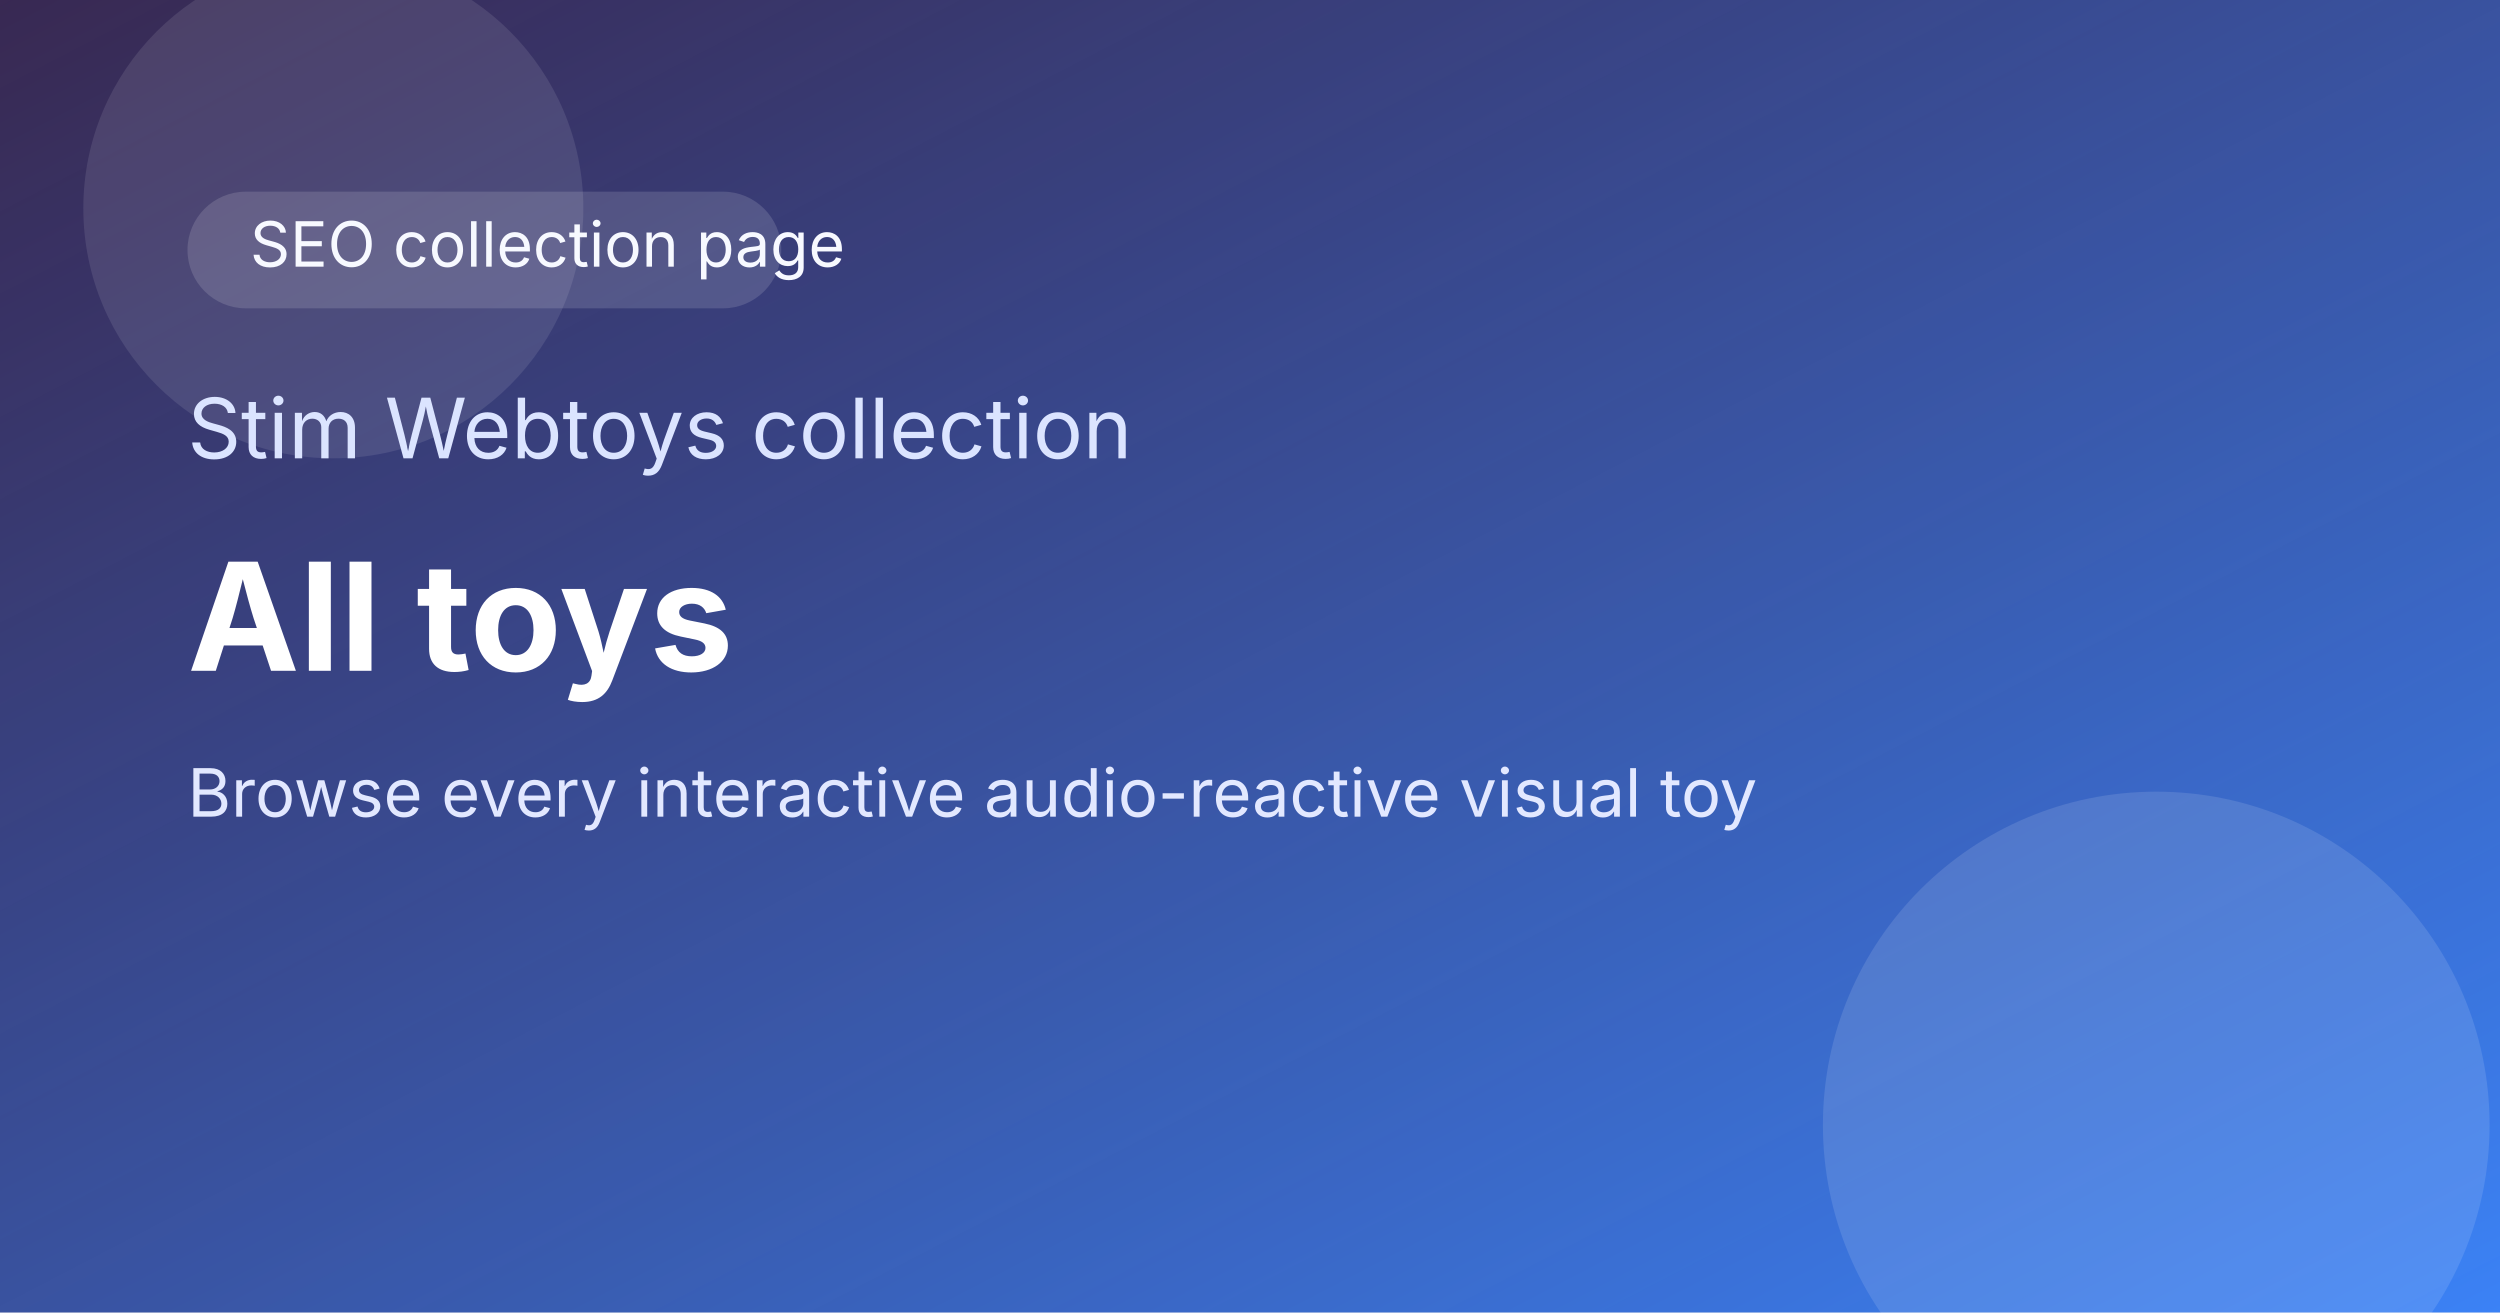
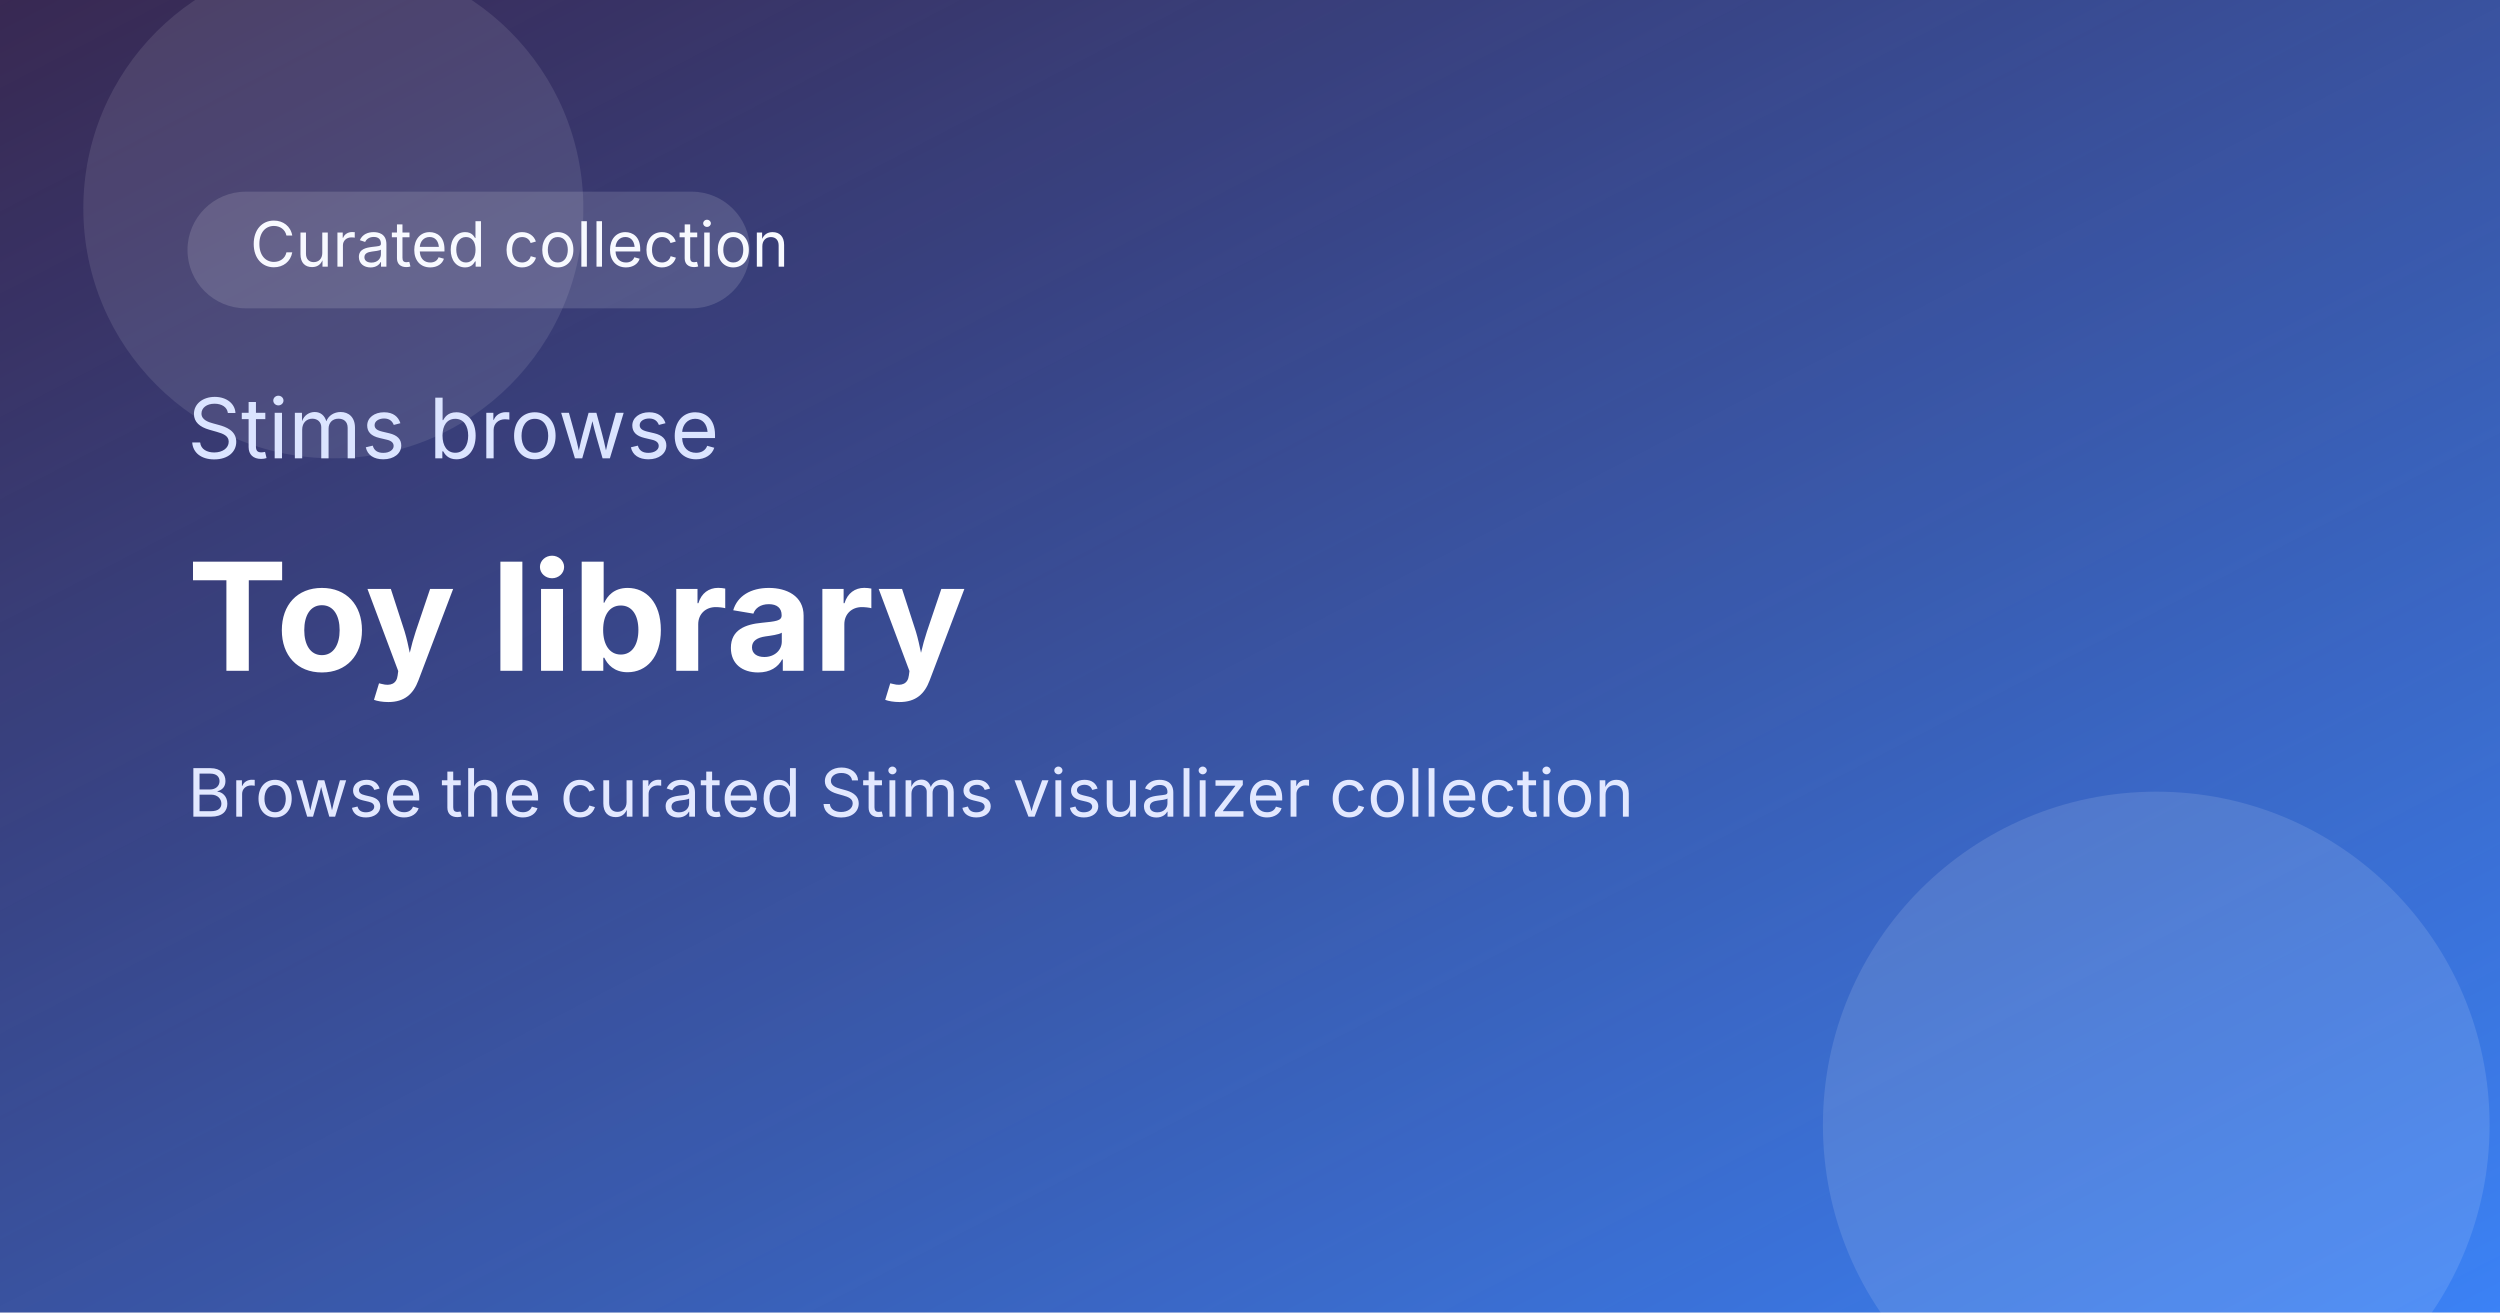
- <svg xmlns="http://www.w3.org/2000/svg" width="1200" height="630" viewBox="0 0 1200 630" role="img" aria-label="All toys">
+ <svg xmlns="http://www.w3.org/2000/svg" width="1200" height="630" viewBox="0 0 1200 630" role="img" aria-label="Toy library">
  <defs>
    <linearGradient id="bg" x1="0" y1="0" x2="1" y2="1">
      <stop offset="0%" stop-color="#22113f" />
      <stop offset="100%" stop-color="#3b82f6" />
    </linearGradient>
    <linearGradient id="shine" x1="0" y1="0" x2="1" y2="1">
      <stop offset="0%" stop-color="rgba(255,255,255,0.25)" />
      <stop offset="100%" stop-color="rgba(255,255,255,0)" />
    </linearGradient>
  </defs>
  <rect width="1200" height="630" fill="url(#bg)" />
  <rect x="0" y="0" width="1200" height="630" fill="url(#shine)" opacity="0.4" />
  <circle cx="1035" cy="540" r="160" fill="rgba(255,255,255,0.12)" />
  <circle cx="160" cy="100" r="120" fill="rgba(255,255,255,0.1)" />
-   <rect x="90" y="92" width="285" height="56" rx="28" fill="rgba(255,255,255,0.14)" />
-   <text x="120" y="128" font-size="30" fill="#f7f9ff" font-family="Inter, Arial, sans-serif">SEO collection page</text>
-   <text x="90" y="220" font-size="40" fill="#dbe4ff" font-family="Inter, Arial, sans-serif">Stim Webtoys collection</text>
-   <text x="90" y="322" font-size="72" font-weight="700" fill="#ffffff" font-family="Inter, Arial, sans-serif">All toys</text>
-   <text x="90" y="392" font-size="32" fill="#e2e8ff" font-family="Inter, Arial, sans-serif">Browse every interactive audio-reactive visual toy</text>
+   <rect x="90" y="92" width="270" height="56" rx="28" fill="rgba(255,255,255,0.14)" />
+   <text x="120" y="128" font-size="30" fill="#f7f9ff" font-family="Inter, Arial, sans-serif">Curated collection</text>
+   <text x="90" y="220" font-size="40" fill="#dbe4ff" font-family="Inter, Arial, sans-serif">Stims browse</text>
+   <text x="90" y="322" font-size="72" font-weight="700" fill="#ffffff" font-family="Inter, Arial, sans-serif">Toy library</text>
+   <text x="90" y="392" font-size="32" fill="#e2e8ff" font-family="Inter, Arial, sans-serif">Browse the curated Stims visualizer collection</text>
</svg>
